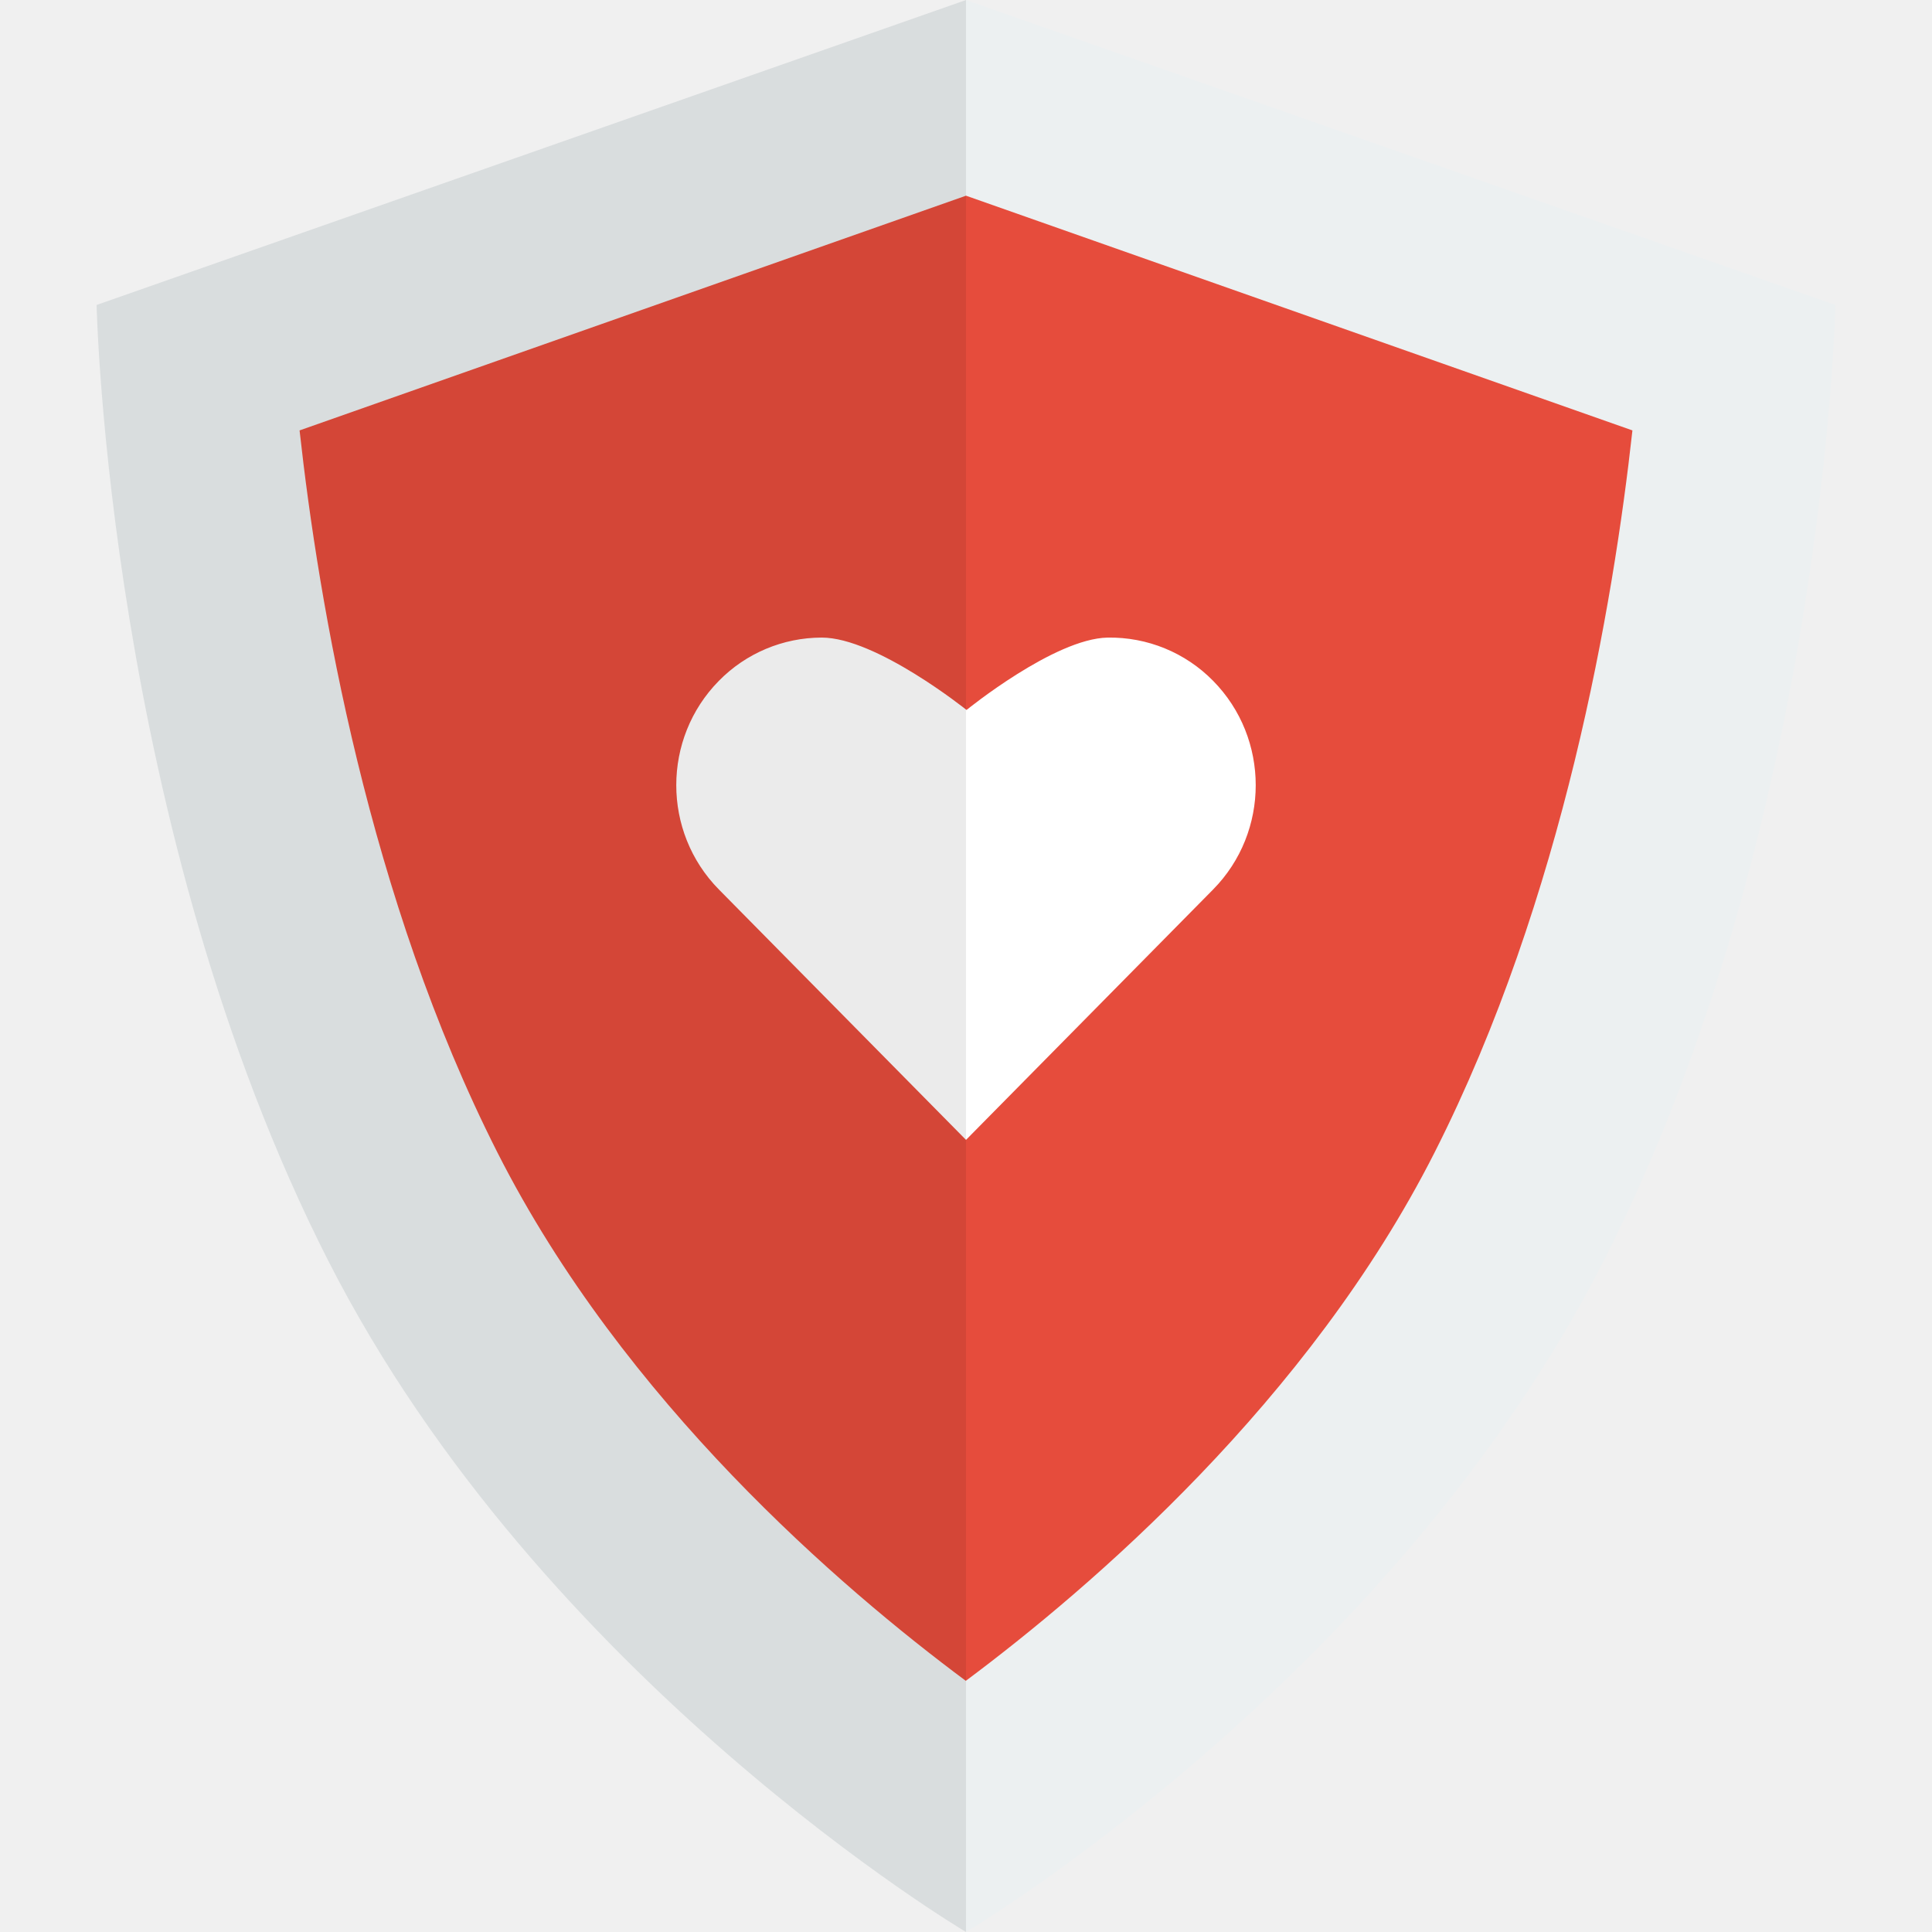
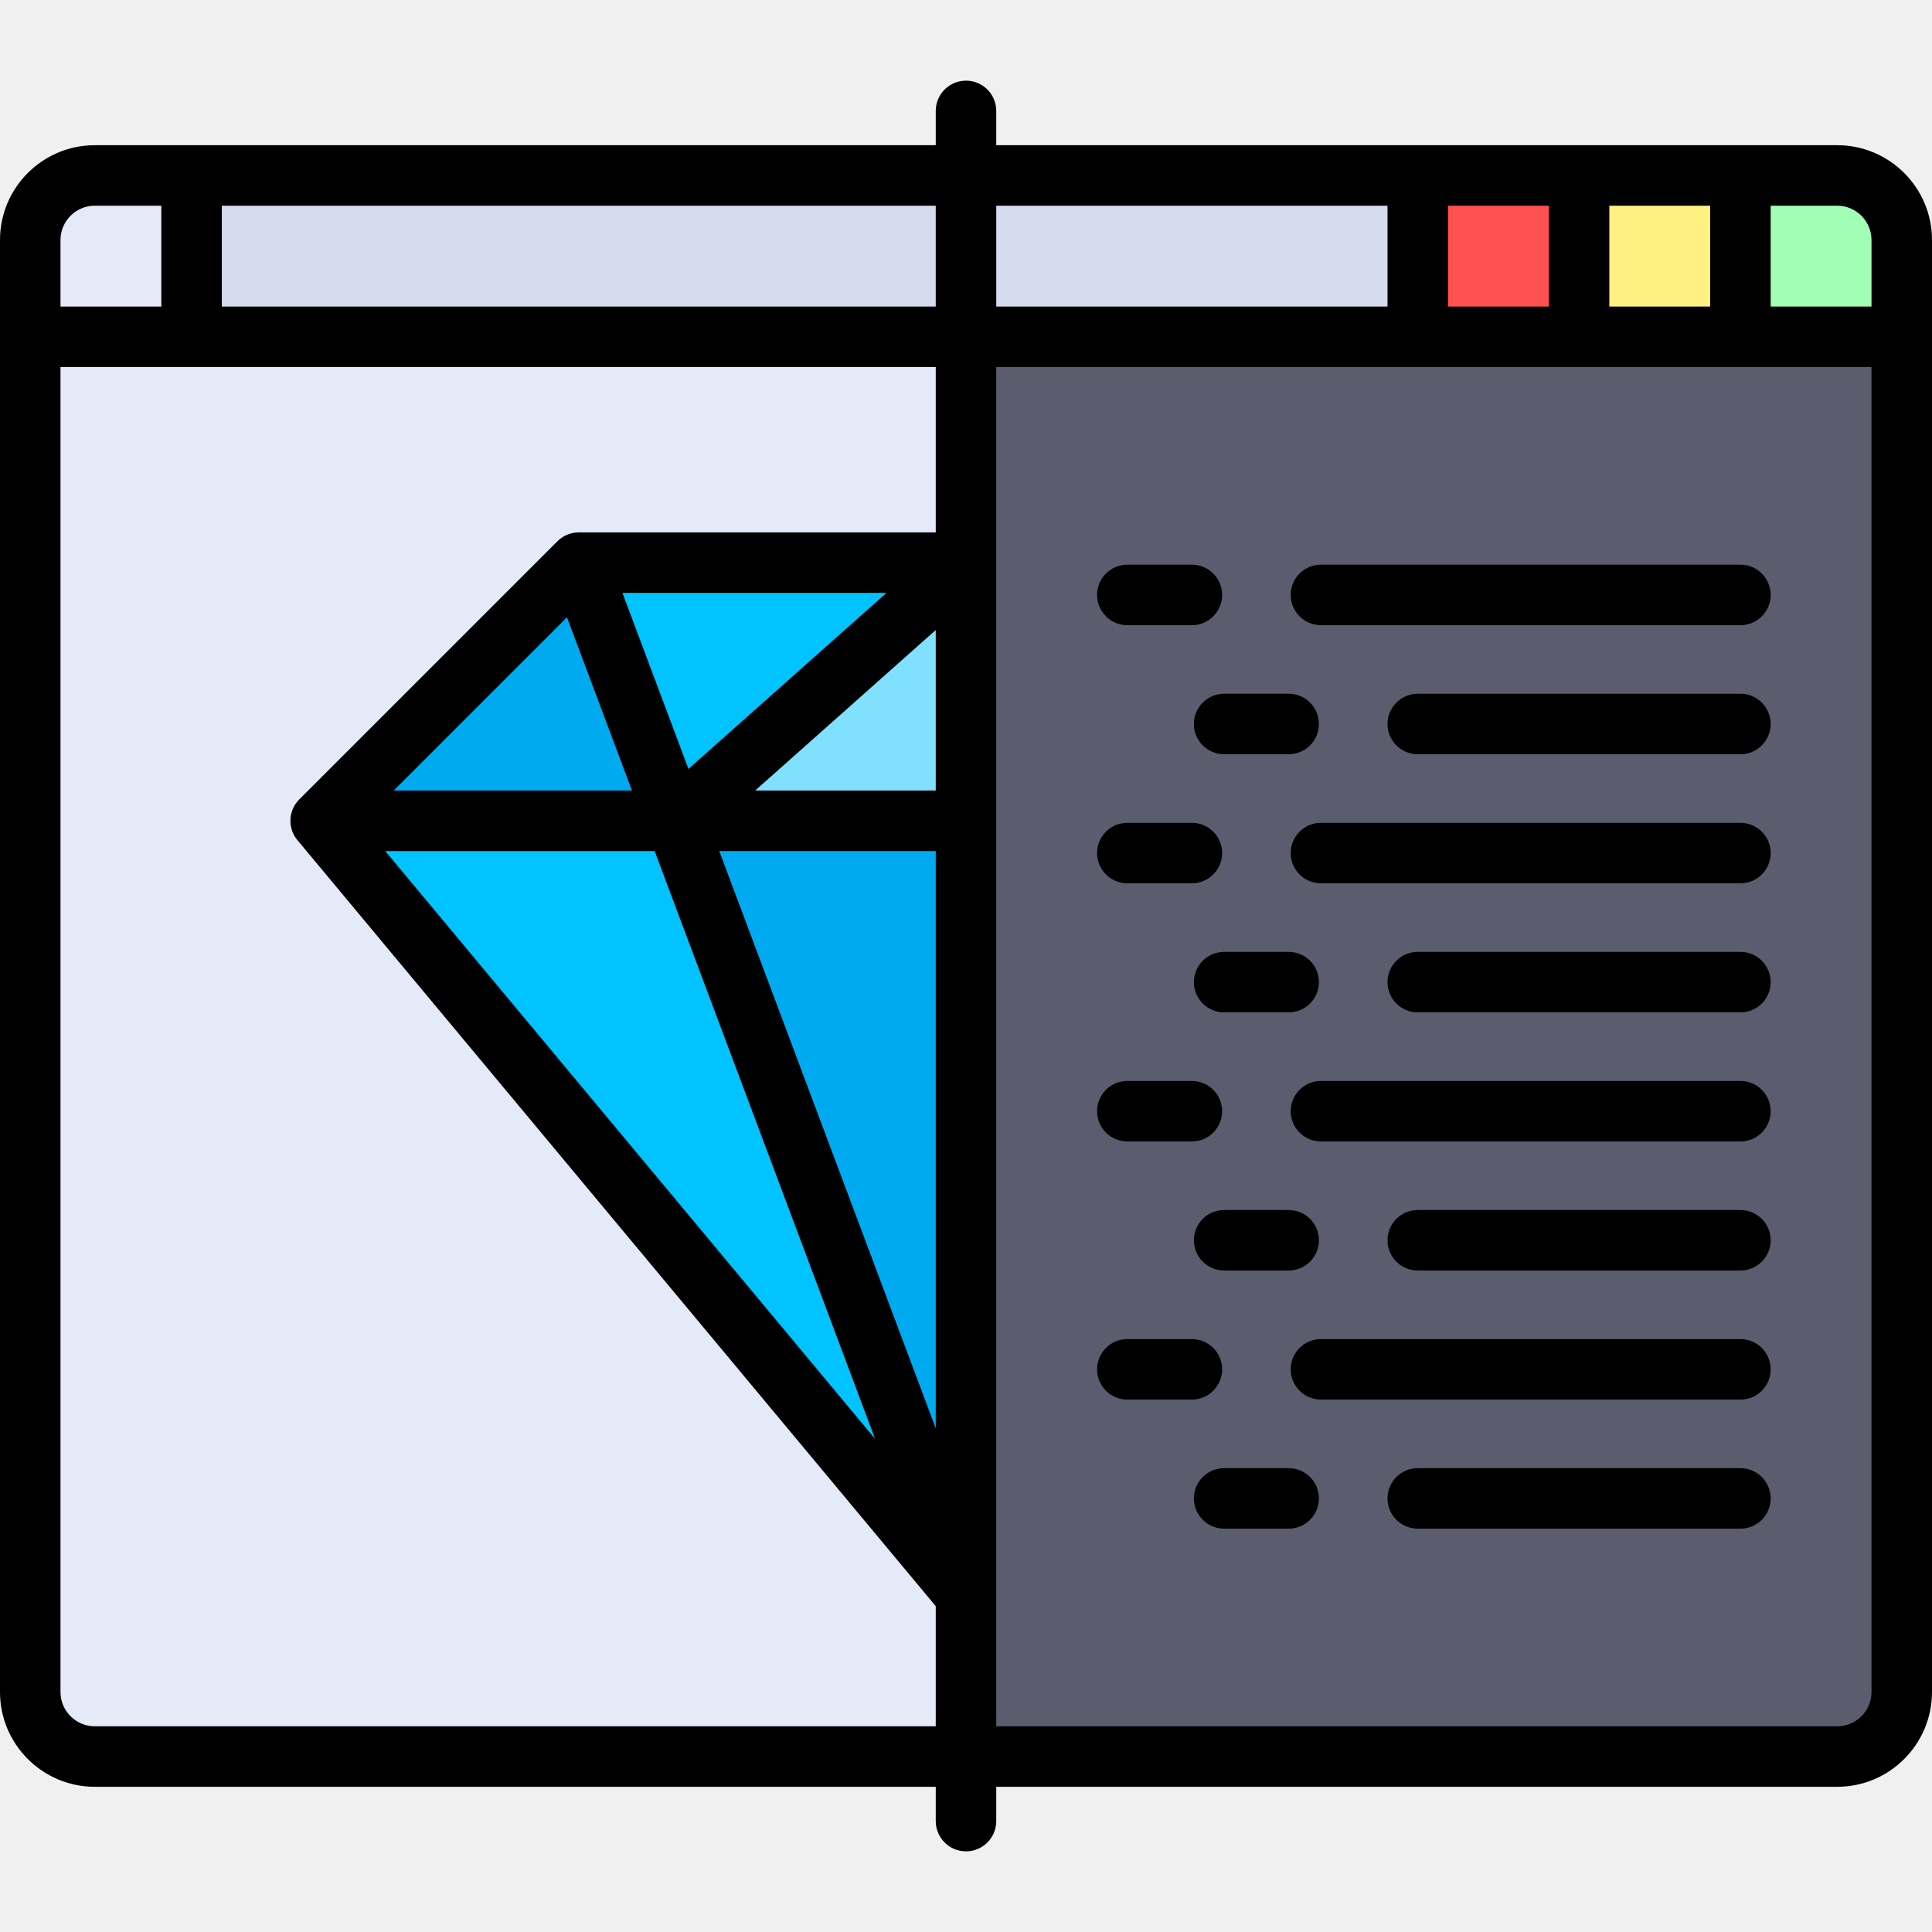
- <svg xmlns="http://www.w3.org/2000/svg" width="800px" height="800px" viewBox="0 0 100 100">
-   <path fill-rule="evenodd" clip-rule="evenodd" fill="#ECF0F1" d="M83.005 65.265C71.94 87.008 50 100 50 100S28.06 87.008 16.995 65.265C5.566 42.806 5 15.784 5 15.784L50 0l45 15.784s-.566 27.022-11.995 49.481z" />
-   <path fill-rule="evenodd" clip-rule="evenodd" fill="#E64C3C" d="M49.99 87c-6.456-4.8-17.698-14.432-24.241-27.342-6.672-13.166-9.255-28.423-10.243-37.38L50 10.129l34.494 12.149c-.987 8.95-3.569 24.21-10.243 37.379C67.741 72.505 56.448 82.184 49.99 87z" />
-   <path fill-rule="evenodd" clip-rule="evenodd" fill="#ffffff" d="M62.789 46.041c2.944-2.984 2.942-7.819 0-10.803a7.474 7.474 0 0 0-5.457-2.236c-2.757.047-7.304 3.746-7.304 3.746s-4.675-3.751-7.5-3.747a7.471 7.471 0 0 0-5.317 2.237c-2.942 2.984-2.944 7.819 0 10.803L50 59l12.789-12.959z" />
-   <path opacity=".08" fill-rule="evenodd" clip-rule="evenodd" d="M50 0L5 15.784s.566 27.022 11.995 49.481C28.06 87.008 50 100 50 100V0z" />
+ <svg xmlns="http://www.w3.org/2000/svg" version="1.1" id="Layer_1" viewBox="0 0 512 512" xml:space="preserve">
+   <path style="fill:#E4EAF8;" d="M486.881,465.503H25.119c-9.446,0-17.102-7.656-17.102-17.102V63.599  c0-9.446,7.656-17.102,17.102-17.102h461.762c9.446,0,17.102,7.656,17.102,17.102v384.802  C503.983,457.846,496.326,465.503,486.881,465.503z" />
+   <polygon style="fill:#00C3FF;" points="153.386,149.111 84.977,217.52 256,422.747 256,149.111 " />
+   <g>
+     <polygon style="fill:#00AAF0;" points="153.386,149.111 84.977,217.52 179.04,217.52  " />
+     <polygon style="fill:#00AAF0;" points="179.04,217.52 256,422.747 256,217.52  " />
+   </g>
+   <polygon style="fill:#80E1FF;" points="179.04,217.52 256,149.111 256,217.52 " />
+   <path style="fill:#5B5D6E;" d="M486.881,465.503H256V89.253h247.983v359.148C503.983,457.846,496.326,465.503,486.881,465.503z" />
+   <path style="fill:#D5DCED;" d="M503.983,89.253H50.772V46.497h436.109c9.446,0,17.102,7.656,17.102,17.102V89.253z" />
+   <rect x="375.716" y="46.497" style="fill:#FF5050;" width="42.756" height="42.756" />
+   <rect x="418.472" y="46.497" style="fill:#FFF082;" width="42.756" height="42.756" />
+   <path style="fill:#A0FFB4;" d="M503.983,89.253h-42.756V46.497h25.653c9.446,0,17.102,7.656,17.102,17.102V89.253z" />
+   <path d="M486.881,38.48H264.017v-9.086c0-4.427-3.589-8.017-8.017-8.017c-4.427,0-8.017,3.589-8.017,8.017v9.086H25.119  C11.268,38.48,0,49.748,0,63.599v384.802c0,13.851,11.268,25.119,25.119,25.119h222.864v9.086c0,4.427,3.589,8.017,8.017,8.017  c4.427,0,8.017-3.589,8.017-8.017v-9.086h222.864c13.851,0,25.119-11.268,25.119-25.119V63.599  C512,49.748,500.732,38.48,486.881,38.48z M495.967,63.599v17.637h-26.722V54.514h17.637  C491.891,54.514,495.967,58.589,495.967,63.599z M426.489,81.236V54.514h26.722v26.722H426.489z M383.733,81.236V54.514h26.722  v26.722H383.733z M367.699,54.514v26.722H264.017V54.514H367.699z M247.983,81.236H58.789V54.514h189.194V81.236z M25.119,54.514  h17.637v26.722H16.033V63.599C16.033,58.589,20.109,54.514,25.119,54.514z M25.119,457.486c-5.01,0-9.086-4.076-9.086-9.086V97.269  h231.95v43.825h-94.597c-2.126,0-4.165,0.844-5.668,2.348l-68.409,68.409c-2.932,2.932-3.145,7.616-0.49,10.8l169.164,202.998  v31.837H25.119z M247.983,225.537v153.001l-57.376-153.001H247.983z M200.126,209.503l47.858-42.541v42.541H200.126z   M182.444,203.767l-17.49-46.64h69.96L182.444,203.767z M150.251,163.582l17.22,45.921h-63.14L150.251,163.582z M173.484,225.537  l58.411,155.762L102.093,225.537H173.484z M486.881,457.486H264.017V97.269h231.95v351.132  C495.967,453.411,491.891,457.486,486.881,457.486z" />
+   <path d="M298.756,165.678h17.102c4.427,0,8.017-3.589,8.017-8.017c0-4.427-3.589-8.017-8.017-8.017h-17.102  c-4.427,0-8.017,3.589-8.017,8.017C290.739,162.089,294.328,165.678,298.756,165.678z" />
+   <path d="M298.756,234.088h17.102c4.427,0,8.017-3.589,8.017-8.017s-3.589-8.017-8.017-8.017h-17.102  c-4.427,0-8.017,3.589-8.017,8.017S294.328,234.088,298.756,234.088z" />
+   <path d="M316.392,191.866c0,4.427,3.589,8.017,8.017,8.017h17.102c4.427,0,8.017-3.589,8.017-8.017s-3.589-8.017-8.017-8.017  h-17.102C319.982,183.85,316.392,187.439,316.392,191.866z" />
+   <path d="M461.228,149.645H350.063c-4.427,0-8.017,3.589-8.017,8.017c0,4.427,3.589,8.017,8.017,8.017h111.165  c4.427,0,8.017-3.589,8.017-8.017C469.244,153.234,465.655,149.645,461.228,149.645z" />
+   <path d="M461.228,218.054H350.063c-4.427,0-8.017,3.589-8.017,8.017s3.589,8.017,8.017,8.017h111.165  c4.427,0,8.017-3.589,8.017-8.017S465.655,218.054,461.228,218.054z" />
+   <path d="M461.228,183.85h-85.511c-4.427,0-8.017,3.589-8.017,8.017s3.589,8.017,8.017,8.017h85.511c4.427,0,8.017-3.589,8.017-8.017  S465.655,183.85,461.228,183.85z" />
+   <path d="M349.528,260.276c0-4.427-3.589-8.017-8.017-8.017h-17.102c-4.427,0-8.017,3.589-8.017,8.017  c0,4.427,3.589,8.017,8.017,8.017h17.102C345.939,268.292,349.528,264.703,349.528,260.276z" />
+   <path d="M461.228,252.259h-85.511c-4.427,0-8.017,3.589-8.017,8.017c0,4.427,3.589,8.017,8.017,8.017h85.511  c4.427,0,8.017-3.589,8.017-8.017C469.244,255.848,465.655,252.259,461.228,252.259z" />
+   <path d="M298.756,302.497h17.102c4.427,0,8.017-3.589,8.017-8.017c0-4.427-3.589-8.017-8.017-8.017h-17.102  c-4.427,0-8.017,3.589-8.017,8.017C290.739,298.908,294.328,302.497,298.756,302.497z" />
+   <path d="M323.875,362.889c0-4.427-3.589-8.017-8.017-8.017h-17.102c-4.427,0-8.017,3.589-8.017,8.017  c0,4.427,3.589,8.017,8.017,8.017h17.102C320.285,370.906,323.875,367.317,323.875,362.889z" />
+   <path d="M316.392,328.685c0,4.427,3.589,8.017,8.017,8.017h17.102c4.427,0,8.017-3.589,8.017-8.017c0-4.427-3.589-8.017-8.017-8.017  h-17.102C319.982,320.668,316.392,324.257,316.392,328.685z" />
+   <path d="M461.228,286.463H350.063c-4.427,0-8.017,3.589-8.017,8.017c0,4.427,3.589,8.017,8.017,8.017h111.165  c4.427,0,8.017-3.589,8.017-8.017C469.244,290.053,465.655,286.463,461.228,286.463z" />
+   <path d="M461.228,354.873H350.063c-4.427,0-8.017,3.589-8.017,8.017c0,4.427,3.589,8.017,8.017,8.017h111.165  c4.427,0,8.017-3.589,8.017-8.017C469.244,358.462,465.655,354.873,461.228,354.873z" />
+   <path d="M461.228,320.668h-85.511c-4.427,0-8.017,3.589-8.017,8.017c0,4.427,3.589,8.017,8.017,8.017h85.511  c4.427,0,8.017-3.589,8.017-8.017C469.244,324.257,465.655,320.668,461.228,320.668z" />
+   <path d="M341.511,389.077h-17.102c-4.427,0-8.017,3.589-8.017,8.017c0,4.427,3.589,8.017,8.017,8.017h17.102  c4.427,0,8.017-3.589,8.017-8.017C349.528,392.667,345.939,389.077,341.511,389.077z" />
+   <path d="M461.228,389.077h-85.511c-4.427,0-8.017,3.589-8.017,8.017c0,4.427,3.589,8.017,8.017,8.017h85.511  c4.427,0,8.017-3.589,8.017-8.017C469.244,392.667,465.655,389.077,461.228,389.077z" />
</svg>
